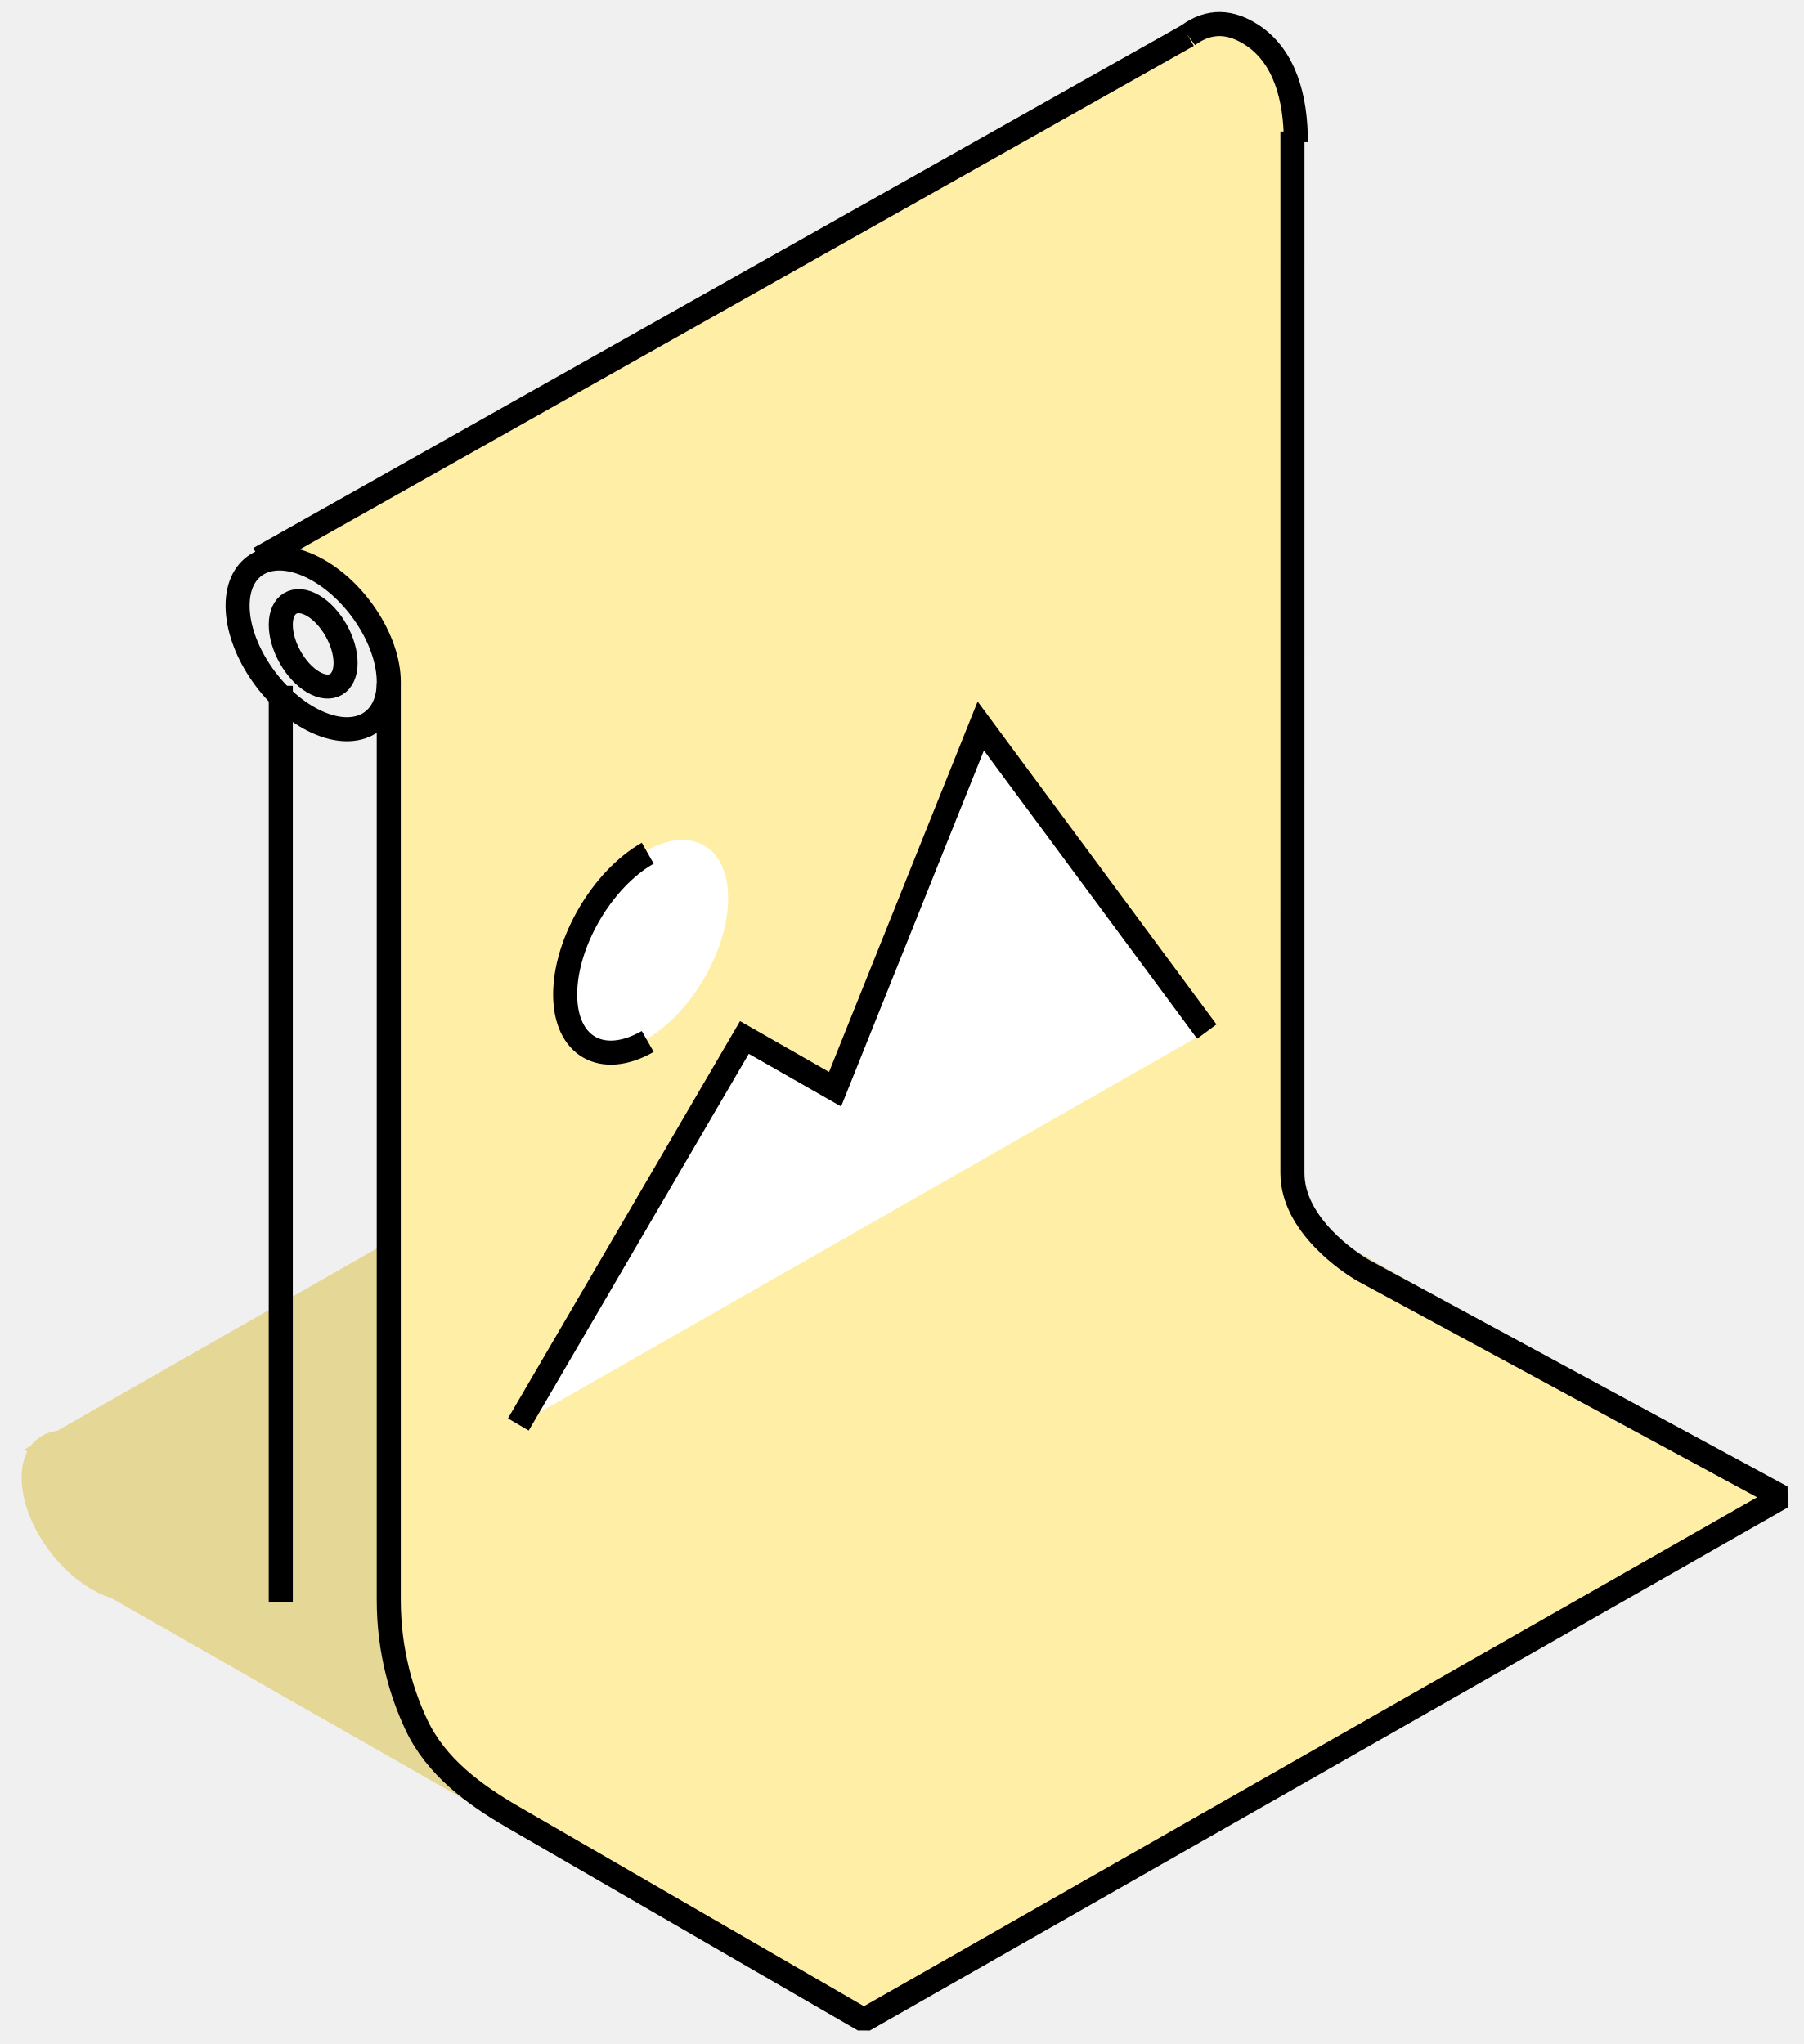
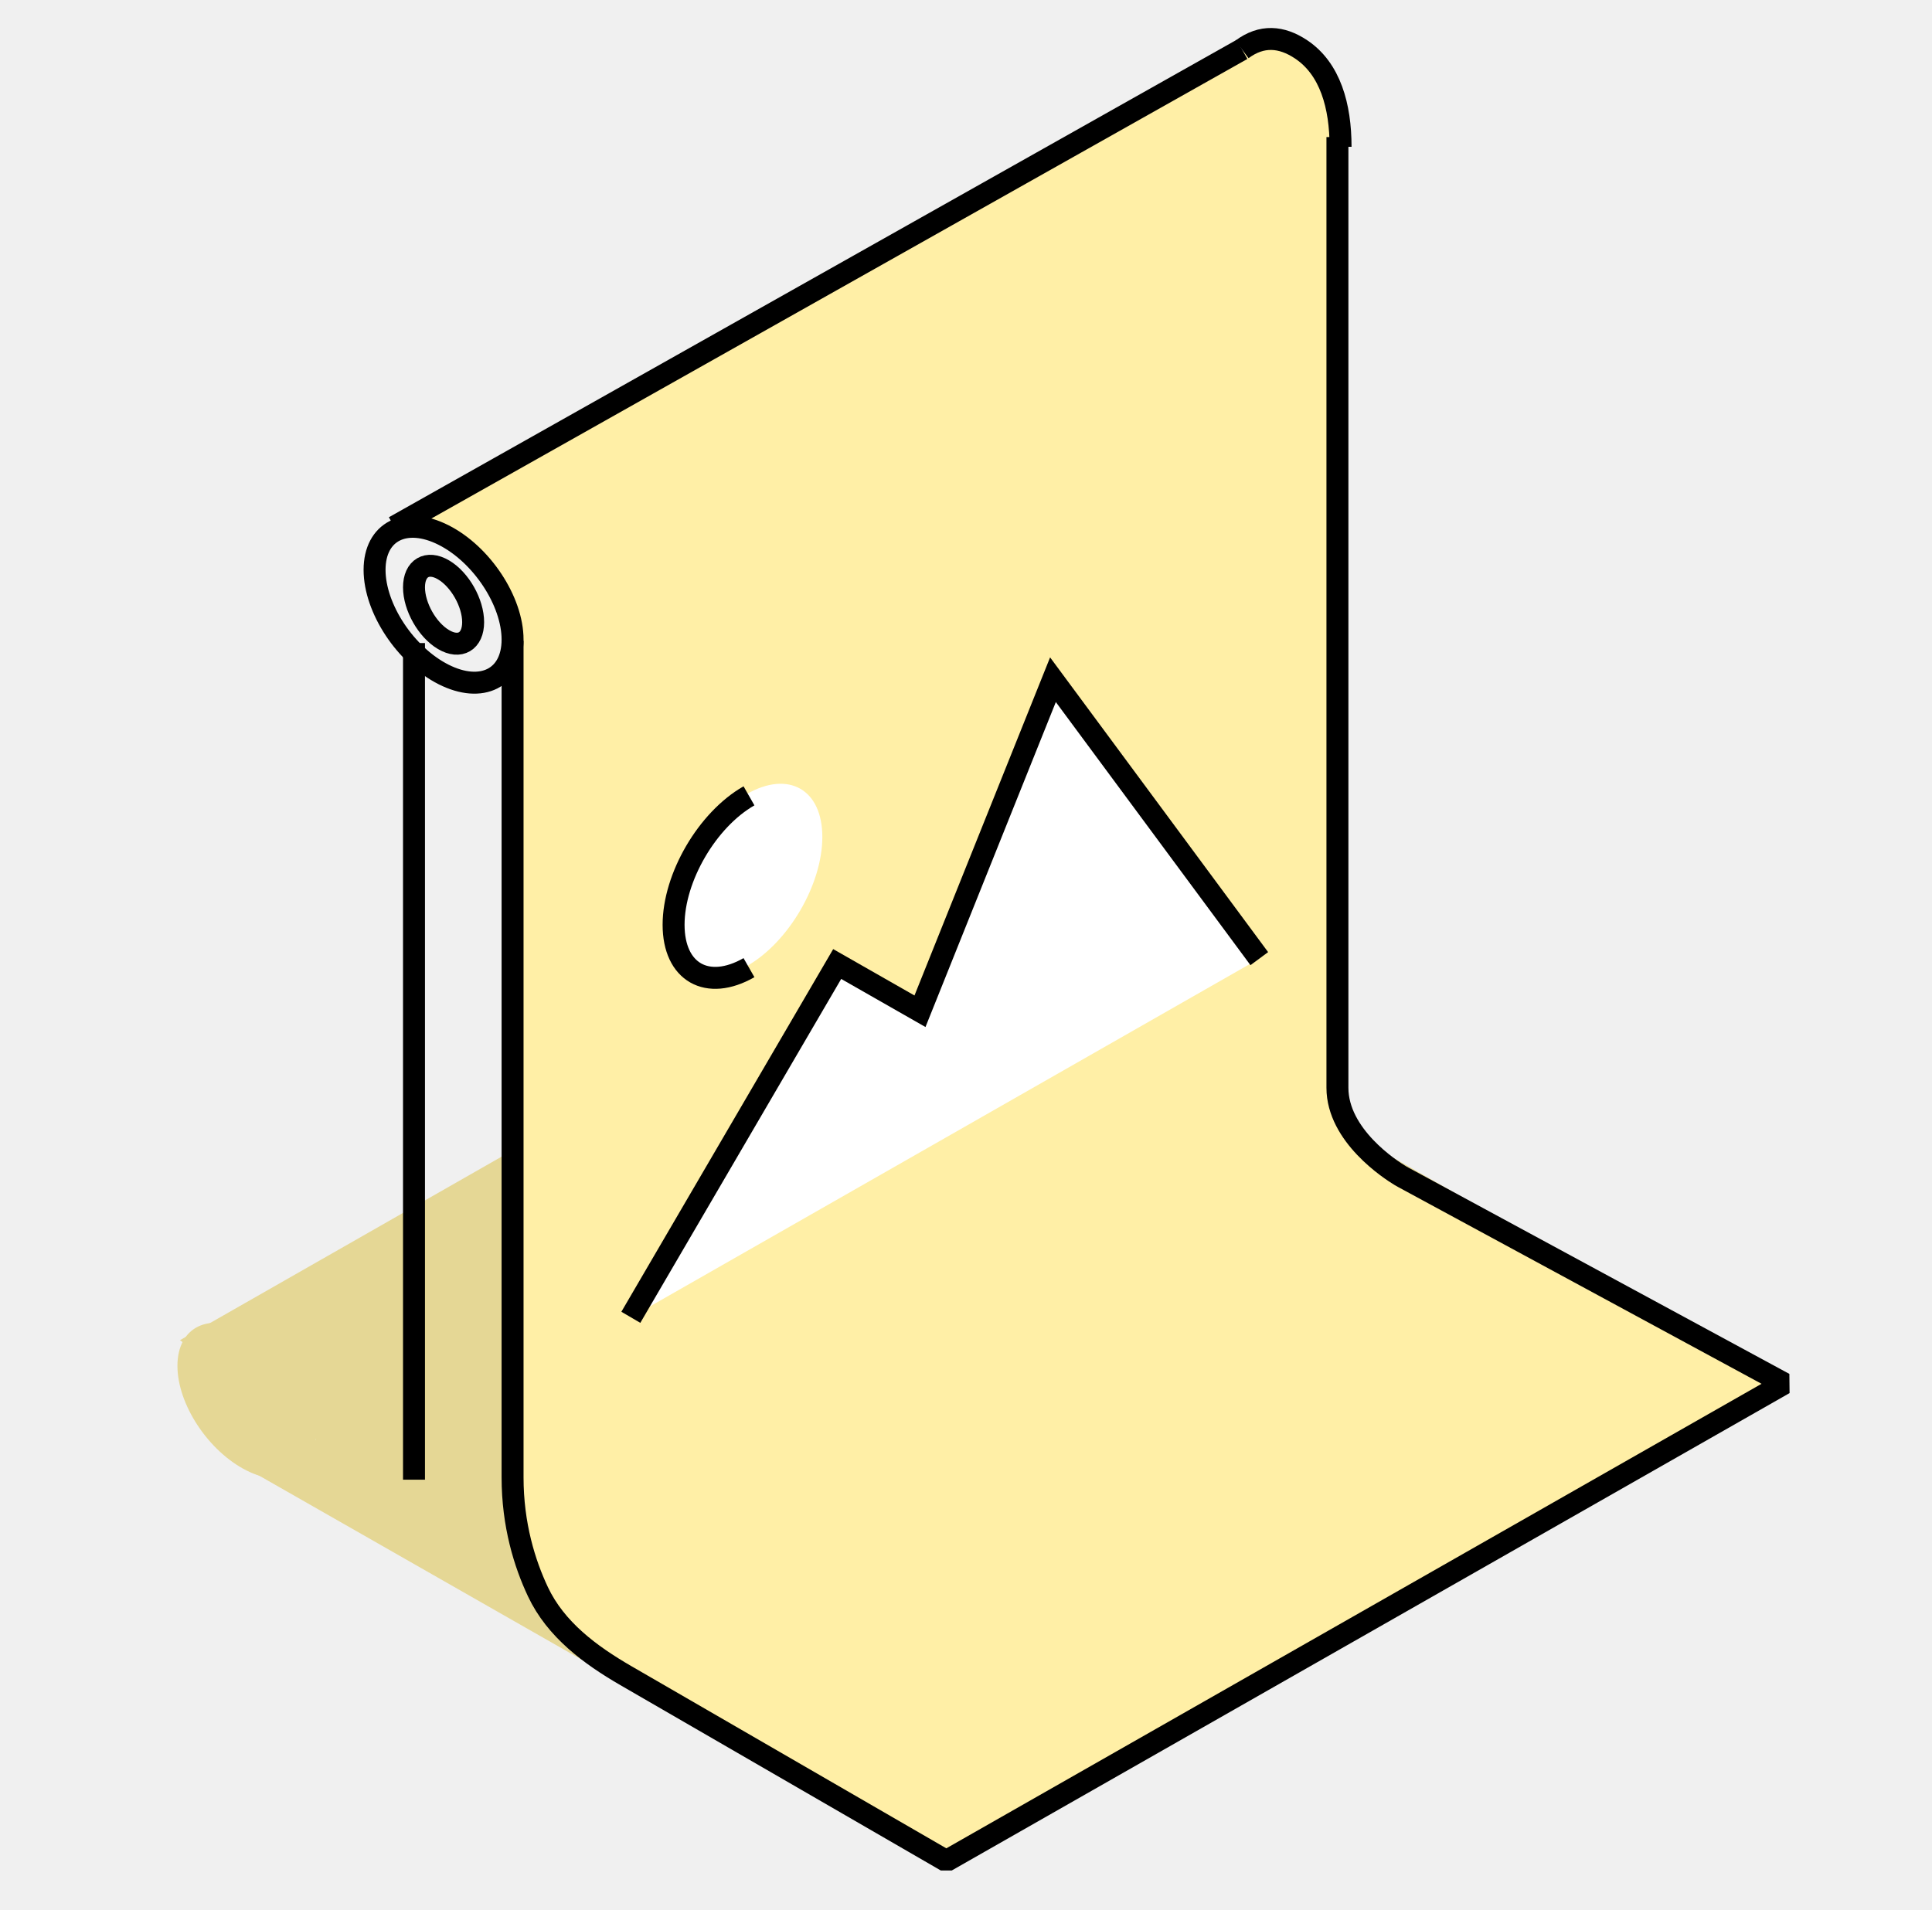
- <svg xmlns="http://www.w3.org/2000/svg" width="75" height="85" viewBox="0 0 75 85" fill="none">
-   <rect width="44.346" height="24.613" transform="matrix(0.868498 -0.495693 0.868498 0.495693 4.46973 66.3643)" fill="#E5D795" />
-   <path d="M1.013 60.28L27.29 45.283L48.666 57.483L22.389 72.481L8.22 65.549L1.013 60.28Z" fill="#E5D795" />
-   <path d="M35.919 84.005L74.082 62.255L56.741 52.865C56.693 52.839 56.646 52.813 56.599 52.785C56.154 52.516 53.734 50.954 53.734 48.78L53.735 5.469C53.735 0.961 51.136 0.837 49.837 1.339L11.225 23.089L12.572 23.533C15.086 23.888 16.014 26.934 16.163 28.413V66.528C16.163 68.697 16.716 70.462 17.321 71.743C18.128 73.455 19.689 74.616 21.327 75.564L35.919 84.005Z" fill="#FFEFA6" />
-   <path d="M16.163 28.413V66.528C16.163 68.697 16.716 70.462 17.32 71.743C18.128 73.455 19.689 74.616 21.327 75.564L35.918 84.005L74.082 62.255L56.741 52.865C56.693 52.839 56.646 52.813 56.599 52.785C56.154 52.516 53.734 50.954 53.734 48.78L53.735 5.469" stroke="black" stroke-linejoin="bevel" />
-   <path d="M11.674 66.636V28.52" stroke="black" stroke-linejoin="bevel" />
-   <path d="M10.775 23.224L49.388 1.474" stroke="black" stroke-linejoin="bevel" />
-   <path d="M16.164 28.363C16.164 30.116 14.757 30.827 13.021 29.95C11.285 29.073 9.878 26.941 9.878 25.187C9.878 23.433 11.285 22.723 13.021 23.6C14.756 24.477 16.164 26.609 16.164 28.363Z" stroke="black" stroke-linejoin="bevel" />
-   <path d="M7.184 64.626C7.184 66.379 5.777 67.09 4.041 66.213C2.306 65.336 0.899 63.204 0.898 61.45C0.898 59.696 2.305 58.985 4.041 59.862C5.777 60.739 7.184 62.872 7.184 64.626Z" fill="#E5D795" />
-   <path d="M14.368 27.569C14.368 28.446 13.765 28.801 13.021 28.363C12.277 27.924 11.674 26.858 11.674 25.981C11.674 25.104 12.277 24.749 13.021 25.187C13.765 25.626 14.368 26.692 14.368 27.569Z" stroke="black" stroke-linejoin="bevel" />
-   <path d="M53.877 5.913C53.877 4.058 53.408 2.36 52.082 1.474C51.188 0.877 50.286 0.808 49.388 1.474" stroke="black" stroke-linejoin="bevel" />
-   <path d="M50.175 42.897L40.777 30.191L34.72 45.295L30.95 43.143L21.551 59.237L50.175 42.897Z" fill="white" />
-   <path d="M50.175 42.897L40.777 30.191L34.72 45.295L30.95 43.143L21.551 59.237" stroke="black" />
-   <ellipse rx="3.954" ry="3.92" transform="matrix(0.868466 -0.495748 -3.22572e-05 1 26.8388 39.3146)" fill="white" />
-   <path d="M26.931 43.309C25.035 44.392 23.497 43.517 23.497 41.355C23.497 39.194 25.035 36.563 26.931 35.481" stroke="black" />
+ <svg xmlns="http://www.w3.org/2000/svg" width="88" height="87" viewBox="0 0 88 87" fill="none">
+   <rect width="44.346" height="24.613" transform="matrix(0.868498 -0.495693 0.868498 0.495693 11.6533 67.1398)" fill="#E5D795" />
+   <path d="M8.197 61.056L34.473 46.058L55.85 58.259L29.573 73.256L15.403 66.325L8.197 61.056Z" fill="#E5D795" />
+   <path d="M43.102 84.78L81.265 63.03L63.925 53.64C63.877 53.614 63.83 53.588 63.783 53.56C63.338 53.291 60.918 51.73 60.918 49.556L60.919 6.244C60.919 1.736 58.32 1.613 57.02 2.114L18.408 23.864L19.755 24.308C22.269 24.663 23.197 27.71 23.347 29.189V67.304C23.347 69.473 23.899 71.237 24.504 72.519C25.312 74.231 26.872 75.391 28.511 76.339L43.102 84.78Z" fill="#FFEFA6" />
+   <path d="M23.347 29.189V67.304C23.347 69.473 23.899 71.237 24.504 72.519C25.312 74.231 26.872 75.391 28.51 76.339L43.102 84.781L81.265 63.031L63.924 53.64C63.877 53.614 63.829 53.588 63.783 53.56C63.338 53.292 60.918 51.73 60.918 49.556L60.918 6.244" stroke="black" stroke-linejoin="bevel" />
+   <path d="M18.857 67.411V29.296" stroke="black" stroke-linejoin="bevel" />
+   <path d="M17.959 24L56.571 2.25" stroke="black" stroke-linejoin="bevel" />
+   <path d="M23.347 29.138C23.347 30.892 21.94 31.603 20.204 30.726C18.469 29.849 17.062 27.716 17.061 25.963C17.061 24.209 18.468 23.498 20.204 24.375C21.94 25.252 23.347 27.385 23.347 29.138Z" stroke="black" stroke-linejoin="bevel" />
+   <path d="M14.368 65.401C14.368 67.155 12.961 67.865 11.225 66.989C9.489 66.112 8.082 63.979 8.082 62.225C8.082 60.472 9.489 59.761 11.225 60.638C12.96 61.515 14.368 63.647 14.368 65.401Z" fill="#E5D795" />
+   <path d="M21.551 28.344C21.551 29.221 20.948 29.577 20.204 29.138C19.46 28.7 18.857 27.634 18.857 26.757C18.857 25.88 19.46 25.524 20.204 25.963C20.948 26.401 21.551 27.468 21.551 28.344Z" stroke="black" stroke-linejoin="bevel" />
+   <path d="M61.061 6.688C61.061 4.833 60.592 3.135 59.265 2.25C58.371 1.653 57.469 1.583 56.571 2.25" stroke="black" stroke-linejoin="bevel" />
+   <path d="M57.359 43.673L47.961 30.966L41.904 46.07L38.133 43.918L28.734 60.013L57.359 43.673Z" fill="white" />
+   <path d="M57.359 43.673L47.961 30.966L41.904 46.07L38.133 43.918L28.734 60.013" stroke="black" />
+   <ellipse rx="3.954" ry="3.92" transform="matrix(0.868466 -0.495748 -3.22572e-05 1 34.0224 40.0901)" fill="white" />
+   <path d="M34.115 44.084C32.218 45.167 30.681 44.292 30.681 42.131C30.681 39.969 32.218 37.339 34.115 36.256" stroke="black" />
</svg>
